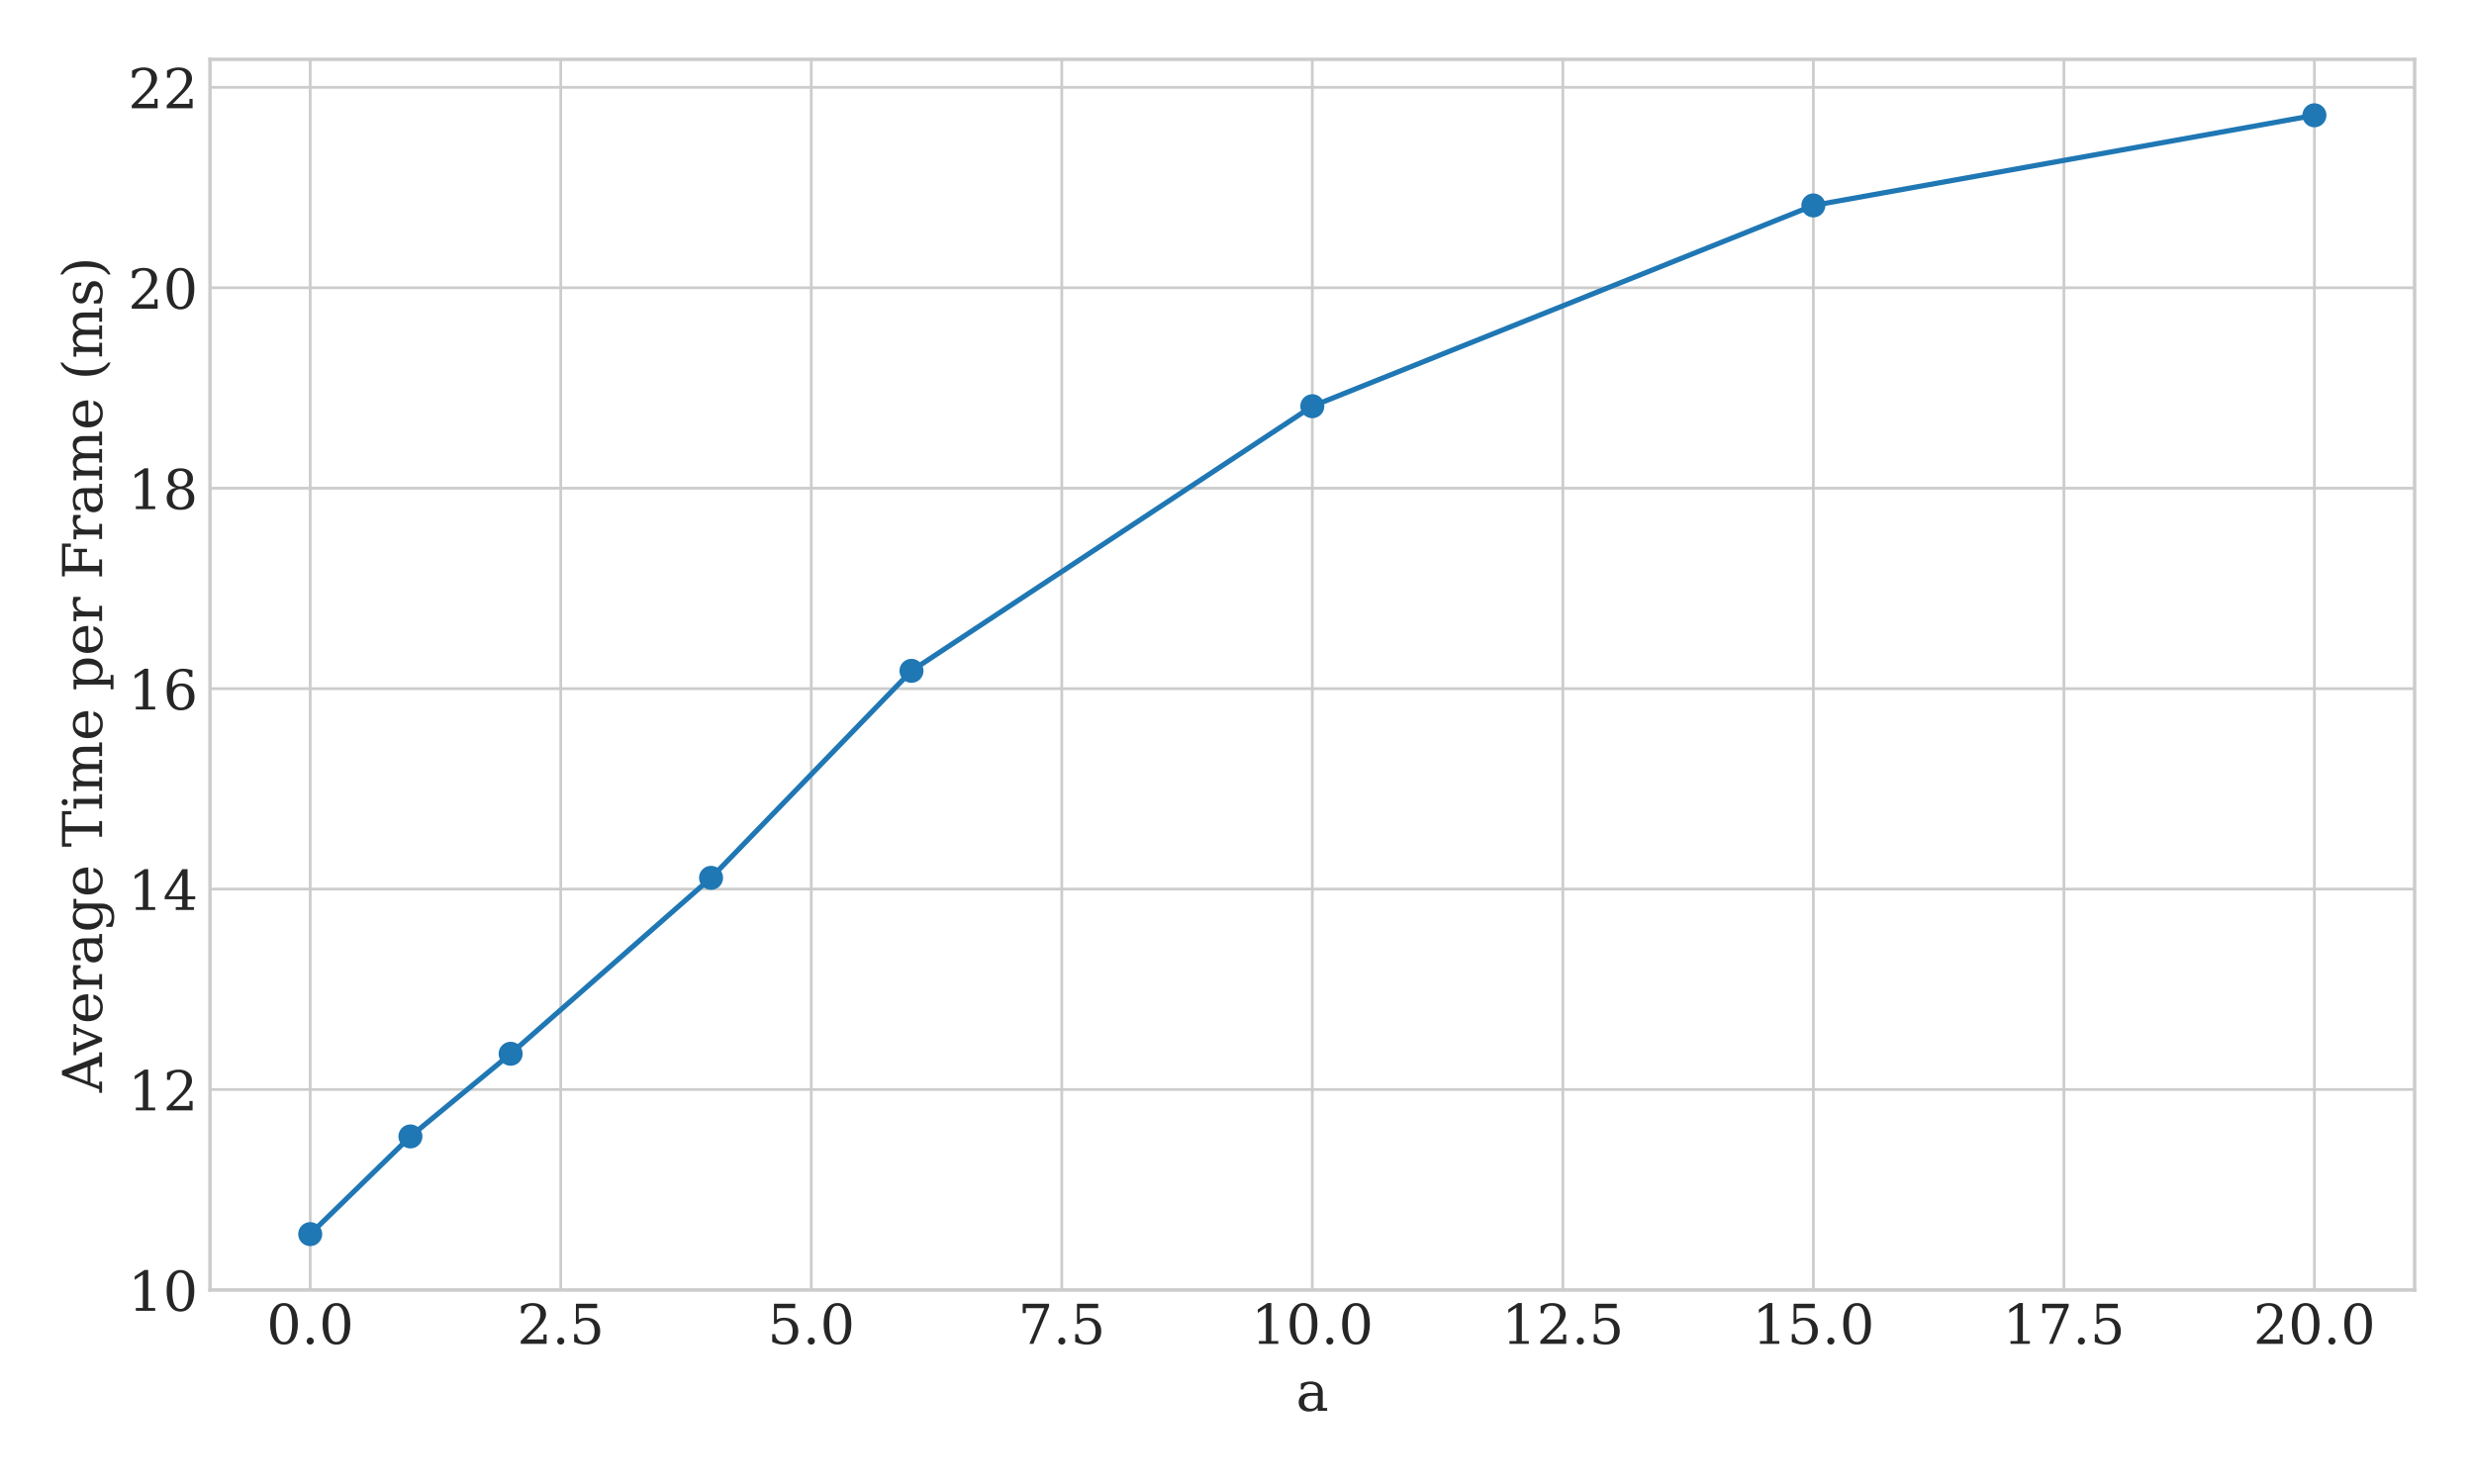
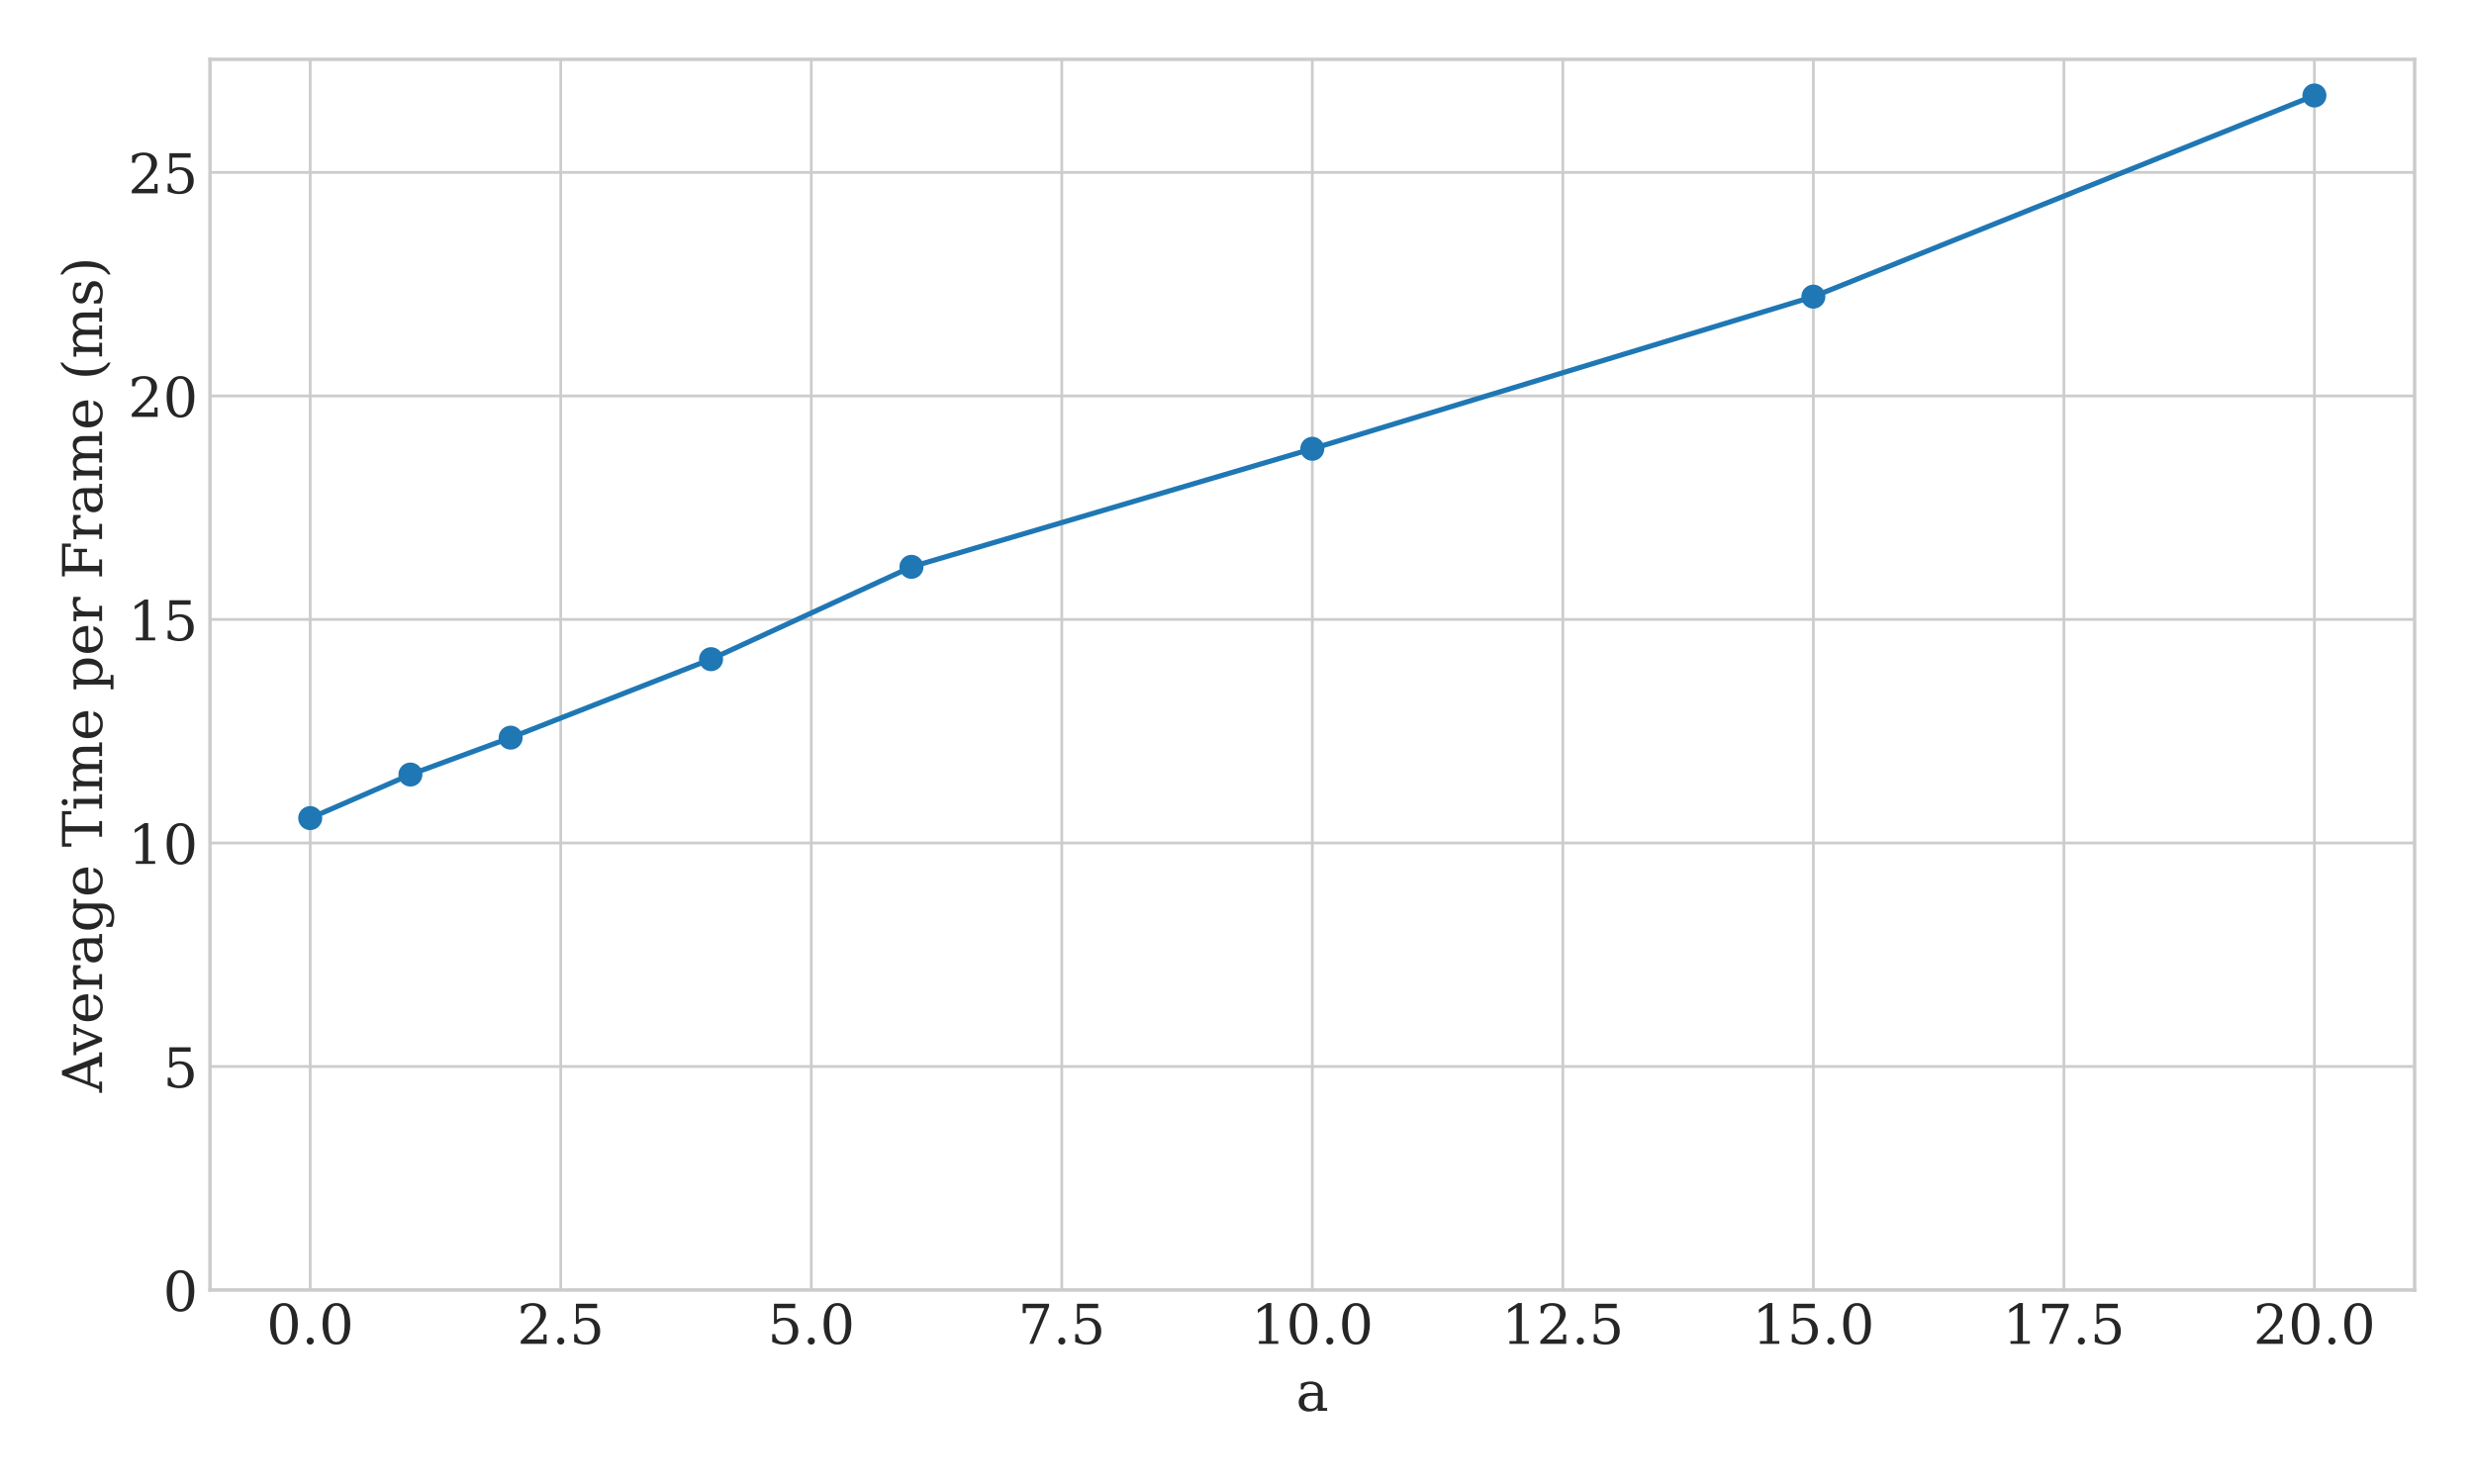
<svg xmlns="http://www.w3.org/2000/svg" xmlns:xlink="http://www.w3.org/1999/xlink" width="720pt" height="432pt" viewBox="0 0 720 432" version="1.1">
  <defs>
    <style type="text/css">*{stroke-linejoin: round; stroke-linecap: butt}</style>
  </defs>
  <g id="figure_1">
    <g id="patch_1">
      <path d="M 0 432  L 720 432  L 720 0  L 0 0  z " style="fill: #ffffff" />
    </g>
    <g id="axes_1">
      <g id="patch_2">
        <path d="M 61.117 375.54  L 702.72 375.54  L 702.72 17.28  L 61.117 17.28  z " style="fill: #ffffff" />
      </g>
      <g id="matplotlib.axis_1">
        <g id="xtick_1">
          <g id="line2d_1">
-             <path d="M 90.281 375.54  L 90.281 17.28  " clip-path="url(#pdc90b45305)" style="fill: none; stroke: #cccccc; stroke-width: 0.8; stroke-linecap: round" />
+             <path d="M 90.281 375.54  L 90.281 17.28  " clip-path="url(#pfc5ae245f7)" style="fill: none; stroke: #cccccc; stroke-width: 0.8; stroke-linecap: round" />
          </g>
          <g id="line2d_2" />
          <g id="text_1">
            <g style="fill: #262626" transform="translate(77.55875 391.1975) scale(0.16 -0.16)">
              <defs>
                <path id="DejaVuSerif-30" d="M 2034 219  Q 2513 219 2750 744  Q 2988 1269 2988 2328  Q 2988 3391 2750 3916  Q 2513 4441 2034 4441  Q 1556 4441 1318 3916  Q 1081 3391 1081 2328  Q 1081 1269 1318 744  Q 1556 219 2034 219  z M 2034 -91  Q 1275 -91 848 546  Q 422 1184 422 2328  Q 422 3475 848 4112  Q 1275 4750 2034 4750  Q 2797 4750 3222 4112  Q 3647 3475 3647 2328  Q 3647 1184 3222 546  Q 2797 -91 2034 -91  z " transform="scale(0.015625)" />
                <path id="DejaVuSerif-2e" d="M 603 325  Q 603 500 722 622  Q 841 744 1019 744  Q 1191 744 1312 622  Q 1434 500 1434 325  Q 1434 153 1312 31  Q 1191 -91 1019 -91  Q 841 -91 722 29  Q 603 150 603 325  z " transform="scale(0.015625)" />
              </defs>
              <use xlink:href="#DejaVuSerif-30" />
              <use xlink:href="#DejaVuSerif-2e" x="63.623" />
              <use xlink:href="#DejaVuSerif-30" x="95.41" />
            </g>
          </g>
        </g>
        <g id="xtick_2">
          <g id="line2d_3">
-             <path d="M 163.191 375.54  L 163.191 17.28  " clip-path="url(#pdc90b45305)" style="fill: none; stroke: #cccccc; stroke-width: 0.8; stroke-linecap: round" />
+             <path d="M 163.191 375.54  L 163.191 17.28  " clip-path="url(#pfc5ae245f7)" style="fill: none; stroke: #cccccc; stroke-width: 0.8; stroke-linecap: round" />
          </g>
          <g id="line2d_4" />
          <g id="text_2">
            <g style="fill: #262626" transform="translate(150.4681 391.1975) scale(0.16 -0.16)">
              <defs>
                <path id="DejaVuSerif-32" d="M 819 3553  L 469 3553  L 469 4384  Q 803 4563 1142 4656  Q 1481 4750 1806 4750  Q 2534 4750 2956 4397  Q 3378 4044 3378 3438  Q 3378 2753 2422 1800  Q 2347 1728 2309 1691  L 1131 513  L 3078 513  L 3078 1088  L 3444 1088  L 3444 0  L 434 0  L 434 341  L 1850 1753  Q 2319 2222 2519 2614  Q 2719 3006 2719 3438  Q 2719 3909 2473 4175  Q 2228 4441 1797 4441  Q 1350 4441 1106 4219  Q 863 3997 819 3553  z " transform="scale(0.015625)" />
                <path id="DejaVuSerif-35" d="M 3219 4666  L 3219 4153  L 1081 4153  L 1081 2816  Q 1244 2928 1461 2984  Q 1678 3041 1947 3041  Q 2703 3041 3140 2622  Q 3578 2203 3578 1478  Q 3578 738 3136 323  Q 2694 -91 1894 -91  Q 1572 -91 1234 -12  Q 897 66 544 225  L 544 1131  L 897 1131  Q 925 688 1179 453  Q 1434 219 1894 219  Q 2388 219 2653 544  Q 2919 869 2919 1478  Q 2919 2084 2655 2407  Q 2391 2731 1894 2731  Q 1613 2731 1398 2631  Q 1184 2531 1019 2322  L 750 2322  L 750 4666  L 3219 4666  z " transform="scale(0.015625)" />
              </defs>
              <use xlink:href="#DejaVuSerif-32" />
              <use xlink:href="#DejaVuSerif-2e" x="63.623" />
              <use xlink:href="#DejaVuSerif-35" x="95.41" />
            </g>
          </g>
        </g>
        <g id="xtick_3">
          <g id="line2d_5">
-             <path d="M 236.1 375.54  L 236.1 17.28  " clip-path="url(#pdc90b45305)" style="fill: none; stroke: #cccccc; stroke-width: 0.8; stroke-linecap: round" />
+             <path d="M 236.1 375.54  L 236.1 17.28  " clip-path="url(#pfc5ae245f7)" style="fill: none; stroke: #cccccc; stroke-width: 0.8; stroke-linecap: round" />
          </g>
          <g id="line2d_6" />
          <g id="text_3">
            <g style="fill: #262626" transform="translate(223.3775 391.1975) scale(0.16 -0.16)">
              <use xlink:href="#DejaVuSerif-35" />
              <use xlink:href="#DejaVuSerif-2e" x="63.623" />
              <use xlink:href="#DejaVuSerif-30" x="95.41" />
            </g>
          </g>
        </g>
        <g id="xtick_4">
          <g id="line2d_7">
-             <path d="M 309.009 375.54  L 309.009 17.28  " clip-path="url(#pdc90b45305)" style="fill: none; stroke: #cccccc; stroke-width: 0.8; stroke-linecap: round" />
+             <path d="M 309.009 375.54  L 309.009 17.28  " clip-path="url(#pfc5ae245f7)" style="fill: none; stroke: #cccccc; stroke-width: 0.8; stroke-linecap: round" />
          </g>
          <g id="line2d_8" />
          <g id="text_4">
            <g style="fill: #262626" transform="translate(296.2869 391.1975) scale(0.16 -0.16)">
              <defs>
                <path id="DejaVuSerif-37" d="M 3609 4347  L 1784 0  L 1319 0  L 3059 4153  L 903 4153  L 903 3578  L 538 3578  L 538 4666  L 3609 4666  L 3609 4347  z " transform="scale(0.015625)" />
              </defs>
              <use xlink:href="#DejaVuSerif-37" />
              <use xlink:href="#DejaVuSerif-2e" x="63.623" />
              <use xlink:href="#DejaVuSerif-35" x="95.41" />
            </g>
          </g>
        </g>
        <g id="xtick_5">
          <g id="line2d_9">
-             <path d="M 381.919 375.54  L 381.919 17.28  " clip-path="url(#pdc90b45305)" style="fill: none; stroke: #cccccc; stroke-width: 0.8; stroke-linecap: round" />
+             <path d="M 381.919 375.54  L 381.919 17.28  " clip-path="url(#pfc5ae245f7)" style="fill: none; stroke: #cccccc; stroke-width: 0.8; stroke-linecap: round" />
          </g>
          <g id="line2d_10" />
          <g id="text_5">
            <g style="fill: #262626" transform="translate(364.1062 391.1975) scale(0.16 -0.16)">
              <defs>
                <path id="DejaVuSerif-31" d="M 909 0  L 909 331  L 1722 331  L 1722 4213  L 781 3603  L 781 4013  L 1919 4750  L 2350 4750  L 2350 331  L 3163 331  L 3163 0  L 909 0  z " transform="scale(0.015625)" />
              </defs>
              <use xlink:href="#DejaVuSerif-31" />
              <use xlink:href="#DejaVuSerif-30" x="63.623" />
              <use xlink:href="#DejaVuSerif-2e" x="127.246" />
              <use xlink:href="#DejaVuSerif-30" x="159.033" />
            </g>
          </g>
        </g>
        <g id="xtick_6">
          <g id="line2d_11">
-             <path d="M 454.828 375.54  L 454.828 17.28  " clip-path="url(#pdc90b45305)" style="fill: none; stroke: #cccccc; stroke-width: 0.8; stroke-linecap: round" />
+             <path d="M 454.828 375.54  L 454.828 17.28  " clip-path="url(#pfc5ae245f7)" style="fill: none; stroke: #cccccc; stroke-width: 0.8; stroke-linecap: round" />
          </g>
          <g id="line2d_12" />
          <g id="text_6">
            <g style="fill: #262626" transform="translate(437.0156 391.1975) scale(0.16 -0.16)">
              <use xlink:href="#DejaVuSerif-31" />
              <use xlink:href="#DejaVuSerif-32" x="63.623" />
              <use xlink:href="#DejaVuSerif-2e" x="127.246" />
              <use xlink:href="#DejaVuSerif-35" x="159.033" />
            </g>
          </g>
        </g>
        <g id="xtick_7">
          <g id="line2d_13">
-             <path d="M 527.737 375.54  L 527.737 17.28  " clip-path="url(#pdc90b45305)" style="fill: none; stroke: #cccccc; stroke-width: 0.8; stroke-linecap: round" />
+             <path d="M 527.737 375.54  L 527.737 17.28  " clip-path="url(#pfc5ae245f7)" style="fill: none; stroke: #cccccc; stroke-width: 0.8; stroke-linecap: round" />
          </g>
          <g id="line2d_14" />
          <g id="text_7">
            <g style="fill: #262626" transform="translate(509.925 391.1975) scale(0.16 -0.16)">
              <use xlink:href="#DejaVuSerif-31" />
              <use xlink:href="#DejaVuSerif-35" x="63.623" />
              <use xlink:href="#DejaVuSerif-2e" x="127.246" />
              <use xlink:href="#DejaVuSerif-30" x="159.033" />
            </g>
          </g>
        </g>
        <g id="xtick_8">
          <g id="line2d_15">
-             <path d="M 600.647 375.54  L 600.647 17.28  " clip-path="url(#pdc90b45305)" style="fill: none; stroke: #cccccc; stroke-width: 0.8; stroke-linecap: round" />
+             <path d="M 600.647 375.54  L 600.647 17.28  " clip-path="url(#pfc5ae245f7)" style="fill: none; stroke: #cccccc; stroke-width: 0.8; stroke-linecap: round" />
          </g>
          <g id="line2d_16" />
          <g id="text_8">
            <g style="fill: #262626" transform="translate(582.8344 391.1975) scale(0.16 -0.16)">
              <use xlink:href="#DejaVuSerif-31" />
              <use xlink:href="#DejaVuSerif-37" x="63.623" />
              <use xlink:href="#DejaVuSerif-2e" x="127.246" />
              <use xlink:href="#DejaVuSerif-35" x="159.033" />
            </g>
          </g>
        </g>
        <g id="xtick_9">
          <g id="line2d_17">
-             <path d="M 673.556 375.54  L 673.556 17.28  " clip-path="url(#pdc90b45305)" style="fill: none; stroke: #cccccc; stroke-width: 0.8; stroke-linecap: round" />
+             <path d="M 673.556 375.54  L 673.556 17.28  " clip-path="url(#pfc5ae245f7)" style="fill: none; stroke: #cccccc; stroke-width: 0.8; stroke-linecap: round" />
          </g>
          <g id="line2d_18" />
          <g id="text_9">
            <g style="fill: #262626" transform="translate(655.7437 391.1975) scale(0.16 -0.16)">
              <use xlink:href="#DejaVuSerif-32" />
              <use xlink:href="#DejaVuSerif-30" x="63.623" />
              <use xlink:href="#DejaVuSerif-2e" x="127.246" />
              <use xlink:href="#DejaVuSerif-30" x="159.033" />
            </g>
          </g>
        </g>
        <g id="text_10">
          <g style="fill: #262626" transform="translate(377.1488 410.6825) scale(0.16 -0.16)">
            <defs>
              <path id="DejaVuSerif-61" d="M 2547 1044  L 2547 1747  L 1806 1747  Q 1378 1747 1168 1562  Q 959 1378 959 997  Q 959 650 1171 447  Q 1384 244 1747 244  Q 2106 244 2326 466  Q 2547 688 2547 1044  z M 3122 2075  L 3122 331  L 3634 331  L 3634 0  L 2547 0  L 2547 359  Q 2356 128 2106 18  Q 1856 -91 1522 -91  Q 969 -91 644 203  Q 319 497 319 997  Q 319 1513 691 1797  Q 1063 2081 1741 2081  L 2547 2081  L 2547 2309  Q 2547 2688 2317 2895  Q 2088 3103 1672 3103  Q 1328 3103 1125 2947  Q 922 2791 872 2484  L 575 2484  L 575 3156  Q 875 3284 1158 3348  Q 1441 3413 1709 3413  Q 2400 3413 2761 3070  Q 3122 2728 3122 2075  z " transform="scale(0.015625)" />
            </defs>
            <use xlink:href="#DejaVuSerif-61" />
          </g>
        </g>
      </g>
      <g id="matplotlib.axis_2">
        <g id="ytick_1">
          <g id="line2d_19">
-             <path d="M 61.117 375.502  L 702.72 375.502  " clip-path="url(#pdc90b45305)" style="fill: none; stroke: #cccccc; stroke-width: 0.8; stroke-linecap: round" />
+             <path d="M 61.117 375.54  L 702.72 375.54  " clip-path="url(#pfc5ae245f7)" style="fill: none; stroke: #cccccc; stroke-width: 0.8; stroke-linecap: round" />
          </g>
          <g id="line2d_20" />
          <g id="text_11">
-             <g style="fill: #262626" transform="translate(37.2575 381.5808) scale(0.16 -0.16)">
-               <use xlink:href="#DejaVuSerif-31" />
-               <use xlink:href="#DejaVuSerif-30" x="63.623" />
+             <g style="fill: #262626" transform="translate(47.4375 381.6187) scale(0.16 -0.16)">
+               <use xlink:href="#DejaVuSerif-30" />
            </g>
          </g>
        </g>
        <g id="ytick_2">
          <g id="line2d_21">
-             <path d="M 61.117 317.156  L 702.72 317.156  " clip-path="url(#pdc90b45305)" style="fill: none; stroke: #cccccc; stroke-width: 0.8; stroke-linecap: round" />
+             <path d="M 61.117 310.471  L 702.72 310.471  " clip-path="url(#pfc5ae245f7)" style="fill: none; stroke: #cccccc; stroke-width: 0.8; stroke-linecap: round" />
          </g>
          <g id="line2d_22" />
          <g id="text_12">
-             <g style="fill: #262626" transform="translate(37.2575 323.2347) scale(0.16 -0.16)">
-               <use xlink:href="#DejaVuSerif-31" />
-               <use xlink:href="#DejaVuSerif-32" x="63.623" />
+             <g style="fill: #262626" transform="translate(47.4375 316.5497) scale(0.16 -0.16)">
+               <use xlink:href="#DejaVuSerif-35" />
            </g>
          </g>
        </g>
        <g id="ytick_3">
          <g id="line2d_23">
-             <path d="M 61.117 258.81  L 702.72 258.81  " clip-path="url(#pdc90b45305)" style="fill: none; stroke: #cccccc; stroke-width: 0.8; stroke-linecap: round" />
+             <path d="M 61.117 245.402  L 702.72 245.402  " clip-path="url(#pfc5ae245f7)" style="fill: none; stroke: #cccccc; stroke-width: 0.8; stroke-linecap: round" />
          </g>
          <g id="line2d_24" />
          <g id="text_13">
-             <g style="fill: #262626" transform="translate(37.2575 264.8886) scale(0.16 -0.16)">
-               <defs>
-                 <path id="DejaVuSerif-34" d="M 2234 1581  L 2234 4063  L 641 1581  L 2234 1581  z M 3609 0  L 1484 0  L 1484 331  L 2234 331  L 2234 1247  L 197 1247  L 197 1588  L 2241 4750  L 2859 4750  L 2859 1581  L 3750 1581  L 3750 1247  L 2859 1247  L 2859 331  L 3609 331  L 3609 0  z " transform="scale(0.015625)" />
-               </defs>
-               <use xlink:href="#DejaVuSerif-31" />
-               <use xlink:href="#DejaVuSerif-34" x="63.623" />
+             <g style="fill: #262626" transform="translate(37.2575 251.4806) scale(0.16 -0.16)">
+               <use xlink:href="#DejaVuSerif-31" />
+               <use xlink:href="#DejaVuSerif-30" x="63.623" />
            </g>
          </g>
        </g>
        <g id="ytick_4">
          <g id="line2d_25">
-             <path d="M 61.117 200.464  L 702.72 200.464  " clip-path="url(#pdc90b45305)" style="fill: none; stroke: #cccccc; stroke-width: 0.8; stroke-linecap: round" />
+             <path d="M 61.117 180.333  L 702.72 180.333  " clip-path="url(#pfc5ae245f7)" style="fill: none; stroke: #cccccc; stroke-width: 0.8; stroke-linecap: round" />
          </g>
          <g id="line2d_26" />
          <g id="text_14">
-             <g style="fill: #262626" transform="translate(37.2575 206.5425) scale(0.16 -0.16)">
-               <defs>
-                 <path id="DejaVuSerif-36" d="M 2094 219  Q 2534 219 2771 542  Q 3009 866 3009 1472  Q 3009 2078 2771 2401  Q 2534 2725 2094 2725  Q 1647 2725 1412 2412  Q 1178 2100 1178 1509  Q 1178 888 1415 553  Q 1653 219 2094 219  z M 1075 2569  Q 1288 2803 1556 2918  Q 1825 3034 2163 3034  Q 2859 3034 3264 2615  Q 3669 2197 3669 1472  Q 3669 763 3233 336  Q 2797 -91 2069 -91  Q 1278 -91 853 498  Q 428 1088 428 2181  Q 428 3406 931 4078  Q 1434 4750 2350 4750  Q 2597 4750 2869 4703  Q 3141 4656 3425 4563  L 3425 3794  L 3072 3794  Q 3034 4109 2831 4275  Q 2628 4441 2284 4441  Q 1678 4441 1381 3981  Q 1084 3522 1075 2569  z " transform="scale(0.015625)" />
-               </defs>
-               <use xlink:href="#DejaVuSerif-31" />
-               <use xlink:href="#DejaVuSerif-36" x="63.623" />
+             <g style="fill: #262626" transform="translate(37.2575 186.4115) scale(0.16 -0.16)">
+               <use xlink:href="#DejaVuSerif-31" />
+               <use xlink:href="#DejaVuSerif-35" x="63.623" />
            </g>
          </g>
        </g>
        <g id="ytick_5">
          <g id="line2d_27">
-             <path d="M 61.117 142.118  L 702.72 142.118  " clip-path="url(#pdc90b45305)" style="fill: none; stroke: #cccccc; stroke-width: 0.8; stroke-linecap: round" />
+             <path d="M 61.117 115.264  L 702.72 115.264  " clip-path="url(#pfc5ae245f7)" style="fill: none; stroke: #cccccc; stroke-width: 0.8; stroke-linecap: round" />
          </g>
          <g id="line2d_28" />
          <g id="text_15">
-             <g style="fill: #262626" transform="translate(37.2575 148.1964) scale(0.16 -0.16)">
-               <defs>
-                 <path id="DejaVuSerif-38" d="M 2981 1275  Q 2981 1775 2732 2051  Q 2484 2328 2034 2328  Q 1584 2328 1336 2051  Q 1088 1775 1088 1275  Q 1088 772 1336 495  Q 1584 219 2034 219  Q 2484 219 2732 495  Q 2981 772 2981 1275  z M 2853 3541  Q 2853 3966 2637 4203  Q 2422 4441 2034 4441  Q 1650 4441 1433 4203  Q 1216 3966 1216 3541  Q 1216 3113 1433 2875  Q 1650 2638 2034 2638  Q 2422 2638 2637 2875  Q 2853 3113 2853 3541  z M 2516 2484  Q 3047 2413 3344 2092  Q 3641 1772 3641 1275  Q 3641 619 3225 264  Q 2809 -91 2034 -91  Q 1263 -91 845 264  Q 428 619 428 1275  Q 428 1772 725 2092  Q 1022 2413 1556 2484  Q 1084 2569 832 2842  Q 581 3116 581 3541  Q 581 4103 968 4426  Q 1356 4750 2034 4750  Q 2713 4750 3100 4426  Q 3488 4103 3488 3541  Q 3488 3116 3236 2842  Q 2984 2569 2516 2484  z " transform="scale(0.015625)" />
-               </defs>
-               <use xlink:href="#DejaVuSerif-31" />
-               <use xlink:href="#DejaVuSerif-38" x="63.623" />
+             <g style="fill: #262626" transform="translate(37.2575 121.3425) scale(0.16 -0.16)">
+               <use xlink:href="#DejaVuSerif-32" />
+               <use xlink:href="#DejaVuSerif-30" x="63.623" />
            </g>
          </g>
        </g>
        <g id="ytick_6">
          <g id="line2d_29">
-             <path d="M 61.117 83.771  L 702.72 83.771  " clip-path="url(#pdc90b45305)" style="fill: none; stroke: #cccccc; stroke-width: 0.8; stroke-linecap: round" />
+             <path d="M 61.117 50.195  L 702.72 50.195  " clip-path="url(#pfc5ae245f7)" style="fill: none; stroke: #cccccc; stroke-width: 0.8; stroke-linecap: round" />
          </g>
          <g id="line2d_30" />
          <g id="text_16">
-             <g style="fill: #262626" transform="translate(37.2575 89.85025) scale(0.16 -0.16)">
+             <g style="fill: #262626" transform="translate(37.2575 56.2734) scale(0.16 -0.16)">
              <use xlink:href="#DejaVuSerif-32" />
-               <use xlink:href="#DejaVuSerif-30" x="63.623" />
-             </g>
-           </g>
-         </g>
-         <g id="ytick_7">
-           <g id="line2d_31">
-             <path d="M 61.117 25.425  L 702.72 25.425  " clip-path="url(#pdc90b45305)" style="fill: none; stroke: #cccccc; stroke-width: 0.8; stroke-linecap: round" />
-           </g>
-           <g id="line2d_32" />
-           <g id="text_17">
-             <g style="fill: #262626" transform="translate(37.2575 31.50413) scale(0.16 -0.16)">
-               <use xlink:href="#DejaVuSerif-32" />
-               <use xlink:href="#DejaVuSerif-32" x="63.623" />
-             </g>
-           </g>
-         </g>
-         <g id="text_18">
+               <use xlink:href="#DejaVuSerif-35" x="63.623" />
+             </g>
+           </g>
+         </g>
+         <g id="text_17">
          <g style="fill: #262626" transform="translate(29.7025 318.0387) rotate(-90) scale(0.16 -0.16)">
            <defs>
              <path id="DejaVuSerif-41" d="M 1281 1691  L 2994 1691  L 2138 3909  L 1281 1691  z M -38 0  L -38 331  L 372 331  L 2034 4666  L 2559 4666  L 4225 331  L 4684 331  L 4684 0  L 2988 0  L 2988 331  L 3506 331  L 3116 1356  L 1153 1356  L 763 331  L 1275 331  L 1275 0  L -38 0  z " transform="scale(0.015625)" />
              <path id="DejaVuSerif-76" d="M 1581 0  L 359 2988  L -19 2988  L -19 3322  L 1509 3322  L 1509 2988  L 978 2988  L 1913 703  L 2847 2988  L 2350 2988  L 2350 3322  L 3597 3322  L 3597 2988  L 3225 2988  L 2003 0  L 1581 0  z " transform="scale(0.015625)" />
              <path id="DejaVuSerif-65" d="M 3469 1600  L 991 1600  L 991 1575  Q 991 903 1244 561  Q 1497 219 1991 219  Q 2369 219 2611 417  Q 2853 616 2950 1006  L 3413 1006  Q 3275 459 2904 184  Q 2534 -91 1931 -91  Q 1203 -91 761 389  Q 319 869 319 1663  Q 319 2450 753 2931  Q 1188 3413 1894 3413  Q 2647 3413 3050 2948  Q 3453 2484 3469 1600  z M 2791 1931  Q 2772 2513 2545 2808  Q 2319 3103 1894 3103  Q 1497 3103 1269 2806  Q 1041 2509 991 1931  L 2791 1931  z " transform="scale(0.015625)" />
              <path id="DejaVuSerif-72" d="M 3059 3328  L 3059 2497  L 2728 2497  Q 2713 2744 2591 2866  Q 2469 2988 2234 2988  Q 1809 2988 1582 2694  Q 1356 2400 1356 1850  L 1356 331  L 2022 331  L 2022 0  L 263 0  L 263 331  L 781 331  L 781 2994  L 231 2994  L 231 3322  L 1356 3322  L 1356 2731  Q 1525 3078 1790 3245  Q 2056 3413 2438 3413  Q 2578 3413 2733 3391  Q 2888 3369 3059 3328  z " transform="scale(0.015625)" />
              <path id="DejaVuSerif-67" d="M 3359 2988  L 3359 72  Q 3359 -644 2965 -1033  Q 2572 -1422 1844 -1422  Q 1516 -1422 1216 -1362  Q 916 -1303 641 -1184  L 641 -488  L 941 -488  Q 997 -813 1206 -963  Q 1416 -1113 1806 -1113  Q 2313 -1113 2548 -827  Q 2784 -541 2784 72  L 2784 519  Q 2616 206 2355 57  Q 2094 -91 1709 -91  Q 1097 -91 708 395  Q 319 881 319 1663  Q 319 2444 706 2928  Q 1094 3413 1709 3413  Q 2094 3413 2355 3264  Q 2616 3116 2784 2803  L 2784 3322  L 3909 3322  L 3909 2988  L 3359 2988  z M 2784 1825  Q 2784 2422 2554 2737  Q 2325 3053 1888 3053  Q 1444 3053 1217 2703  Q 991 2353 991 1663  Q 991 975 1217 622  Q 1444 269 1888 269  Q 2325 269 2554 583  Q 2784 897 2784 1497  L 2784 1825  z " transform="scale(0.015625)" />
              <path id="DejaVuSerif-20" transform="scale(0.015625)" />
              <path id="DejaVuSerif-54" d="M 1222 0  L 1222 331  L 1819 331  L 1819 4294  L 447 4294  L 447 3566  L 63 3566  L 63 4666  L 4206 4666  L 4206 3566  L 3822 3566  L 3822 4294  L 2450 4294  L 2450 331  L 3047 331  L 3047 0  L 1222 0  z " transform="scale(0.015625)" />
              <path id="DejaVuSerif-69" d="M 622 4353  Q 622 4497 726 4603  Q 831 4709 978 4709  Q 1122 4709 1226 4603  Q 1331 4497 1331 4353  Q 1331 4206 1228 4103  Q 1125 4000 978 4000  Q 831 4000 726 4103  Q 622 4206 622 4353  z M 1356 331  L 1900 331  L 1900 0  L 231 0  L 231 331  L 781 331  L 781 2988  L 231 2988  L 231 3322  L 1356 3322  L 1356 331  z " transform="scale(0.015625)" />
              <path id="DejaVuSerif-6d" d="M 3316 2675  Q 3481 3041 3739 3227  Q 3997 3413 4341 3413  Q 4863 3413 5119 3089  Q 5375 2766 5375 2113  L 5375 331  L 5894 331  L 5894 0  L 4300 0  L 4300 331  L 4800 331  L 4800 2047  Q 4800 2556 4650 2772  Q 4500 2988 4153 2988  Q 3769 2988 3567 2697  Q 3366 2406 3366 1850  L 3366 331  L 3866 331  L 3866 0  L 2291 0  L 2291 331  L 2791 331  L 2791 2069  Q 2791 2566 2641 2777  Q 2491 2988 2144 2988  Q 1759 2988 1557 2697  Q 1356 2406 1356 1850  L 1356 331  L 1856 331  L 1856 0  L 263 0  L 263 331  L 781 331  L 781 2994  L 231 2994  L 231 3322  L 1356 3322  L 1356 2731  Q 1516 3063 1762 3238  Q 2009 3413 2322 3413  Q 2709 3413 2968 3220  Q 3228 3028 3316 2675  z " transform="scale(0.015625)" />
              <path id="DejaVuSerif-70" d="M 1313 1825  L 1313 1497  Q 1313 897 1542 583  Q 1772 269 2209 269  Q 2650 269 2876 622  Q 3103 975 3103 1663  Q 3103 2353 2876 2703  Q 2650 3053 2209 3053  Q 1772 3053 1542 2737  Q 1313 2422 1313 1825  z M 738 2988  L 184 2988  L 184 3322  L 1313 3322  L 1313 2803  Q 1481 3116 1742 3264  Q 2003 3413 2388 3413  Q 3000 3413 3387 2928  Q 3775 2444 3775 1663  Q 3775 881 3387 395  Q 3000 -91 2388 -91  Q 2003 -91 1742 57  Q 1481 206 1313 519  L 1313 -997  L 1856 -997  L 1856 -1331  L 184 -1331  L 184 -997  L 738 -997  L 738 2988  z " transform="scale(0.015625)" />
              <path id="DejaVuSerif-46" d="M 353 0  L 353 331  L 947 331  L 947 4331  L 353 4331  L 353 4666  L 4172 4666  L 4172 3628  L 3788 3628  L 3788 4281  L 1581 4281  L 1581 2719  L 3175 2719  L 3175 3303  L 3559 3303  L 3559 1753  L 3175 1753  L 3175 2338  L 1581 2338  L 1581 331  L 2328 331  L 2328 0  L 353 0  z " transform="scale(0.015625)" />
              <path id="DejaVuSerif-28" d="M 2041 -997  Q 1281 -656 893 83  Q 506 822 506 1931  Q 506 3044 893 3783  Q 1281 4522 2041 4863  L 2041 4556  Q 1559 4225 1350 3623  Q 1141 3022 1141 1931  Q 1141 844 1350 242  Q 1559 -359 2041 -691  L 2041 -997  z " transform="scale(0.015625)" />
              <path id="DejaVuSerif-73" d="M 359 184  L 359 959  L 691 959  Q 703 588 923 403  Q 1144 219 1575 219  Q 1963 219 2166 364  Q 2369 509 2369 788  Q 2369 1006 2220 1140  Q 2072 1275 1594 1428  L 1178 1569  Q 750 1706 558 1912  Q 366 2119 366 2438  Q 366 2894 700 3153  Q 1034 3413 1625 3413  Q 1888 3413 2178 3344  Q 2469 3275 2778 3144  L 2778 2419  L 2447 2419  Q 2434 2741 2221 2922  Q 2009 3103 1644 3103  Q 1281 3103 1095 2975  Q 909 2847 909 2591  Q 909 2381 1050 2254  Q 1191 2128 1613 1997  L 2069 1856  Q 2541 1709 2748 1489  Q 2956 1269 2956 922  Q 2956 450 2595 179  Q 2234 -91 1600 -91  Q 1278 -91 972 -22  Q 666 47 359 184  z " transform="scale(0.015625)" />
              <path id="DejaVuSerif-29" d="M 453 -997  L 453 -691  Q 934 -359 1145 242  Q 1356 844 1356 1931  Q 1356 3022 1145 3623  Q 934 4225 453 4556  L 453 4863  Q 1216 4522 1603 3783  Q 1991 3044 1991 1931  Q 1991 822 1603 83  Q 1216 -656 453 -997  z " transform="scale(0.015625)" />
            </defs>
            <use xlink:href="#DejaVuSerif-41" />
            <use xlink:href="#DejaVuSerif-76" x="68.217" />
            <use xlink:href="#DejaVuSerif-65" x="124.711" />
            <use xlink:href="#DejaVuSerif-72" x="183.891" />
            <use xlink:href="#DejaVuSerif-61" x="231.693" />
            <use xlink:href="#DejaVuSerif-67" x="291.312" />
            <use xlink:href="#DejaVuSerif-65" x="355.326" />
            <use xlink:href="#DejaVuSerif-20" x="414.506" />
            <use xlink:href="#DejaVuSerif-54" x="446.293" />
            <use xlink:href="#DejaVuSerif-69" x="512.992" />
            <use xlink:href="#DejaVuSerif-6d" x="544.975" />
            <use xlink:href="#DejaVuSerif-65" x="639.799" />
            <use xlink:href="#DejaVuSerif-20" x="698.979" />
            <use xlink:href="#DejaVuSerif-70" x="730.766" />
            <use xlink:href="#DejaVuSerif-65" x="794.779" />
            <use xlink:href="#DejaVuSerif-72" x="853.959" />
            <use xlink:href="#DejaVuSerif-20" x="901.762" />
            <use xlink:href="#DejaVuSerif-46" x="933.549" />
            <use xlink:href="#DejaVuSerif-72" x="1002.934" />
            <use xlink:href="#DejaVuSerif-61" x="1050.736" />
            <use xlink:href="#DejaVuSerif-6d" x="1110.355" />
            <use xlink:href="#DejaVuSerif-65" x="1205.18" />
            <use xlink:href="#DejaVuSerif-20" x="1264.359" />
            <use xlink:href="#DejaVuSerif-28" x="1296.146" />
            <use xlink:href="#DejaVuSerif-6d" x="1335.16" />
            <use xlink:href="#DejaVuSerif-73" x="1429.984" />
            <use xlink:href="#DejaVuSerif-29" x="1481.303" />
          </g>
        </g>
      </g>
-       <g id="line2d_33">
-         <path d="M 90.281 359.255  L 119.445 330.821  L 148.609 306.757  L 206.936 255.543  L 265.264 195.284  L 381.919 118.249  L 527.737 59.804  L 673.556 33.565  " clip-path="url(#pdc90b45305)" style="fill: none; stroke: #1f77b4; stroke-width: 1.5; stroke-linecap: round" />
+       <g id="line2d_31">
+         <path d="M 90.281 238.154  L 119.445 225.47  L 148.609 214.736  L 206.936 191.889  L 265.264 165.008  L 381.919 130.644  L 527.737 86.353  L 673.556 27.798  " clip-path="url(#pfc5ae245f7)" style="fill: none; stroke: #1f77b4; stroke-width: 1.5; stroke-linecap: round" />
        <defs>
-           <path id="mbb7c0200c6" d="M 0 3  C 0.796 3 1.559 2.684 2.121 2.121  C 2.684 1.559 3 0.796 3 0  C 3 -0.796 2.684 -1.559 2.121 -2.121  C 1.559 -2.684 0.796 -3 0 -3  C -0.796 -3 -1.559 -2.684 -2.121 -2.121  C -2.684 -1.559 -3 -0.796 -3 0  C -3 0.796 -2.684 1.559 -2.121 2.121  C -1.559 2.684 -0.796 3 0 3  z " style="stroke: #1f77b4" />
+           <path id="m5b7b08723b" d="M 0 3  C 0.796 3 1.559 2.684 2.121 2.121  C 2.684 1.559 3 0.796 3 0  C 3 -0.796 2.684 -1.559 2.121 -2.121  C 1.559 -2.684 0.796 -3 0 -3  C -0.796 -3 -1.559 -2.684 -2.121 -2.121  C -2.684 -1.559 -3 -0.796 -3 0  C -3 0.796 -2.684 1.559 -2.121 2.121  C -1.559 2.684 -0.796 3 0 3  z " style="stroke: #1f77b4" />
        </defs>
-         <g clip-path="url(#pdc90b45305)">
-           <use xlink:href="#mbb7c0200c6" x="90.281" y="359.255" style="fill: #1f77b4; stroke: #1f77b4" />
-           <use xlink:href="#mbb7c0200c6" x="119.445" y="330.821" style="fill: #1f77b4; stroke: #1f77b4" />
-           <use xlink:href="#mbb7c0200c6" x="148.609" y="306.757" style="fill: #1f77b4; stroke: #1f77b4" />
-           <use xlink:href="#mbb7c0200c6" x="206.936" y="255.543" style="fill: #1f77b4; stroke: #1f77b4" />
-           <use xlink:href="#mbb7c0200c6" x="265.264" y="195.284" style="fill: #1f77b4; stroke: #1f77b4" />
-           <use xlink:href="#mbb7c0200c6" x="381.919" y="118.249" style="fill: #1f77b4; stroke: #1f77b4" />
-           <use xlink:href="#mbb7c0200c6" x="527.737" y="59.804" style="fill: #1f77b4; stroke: #1f77b4" />
-           <use xlink:href="#mbb7c0200c6" x="673.556" y="33.565" style="fill: #1f77b4; stroke: #1f77b4" />
+         <g clip-path="url(#pfc5ae245f7)">
+           <use xlink:href="#m5b7b08723b" x="90.281" y="238.154" style="fill: #1f77b4; stroke: #1f77b4" />
+           <use xlink:href="#m5b7b08723b" x="119.445" y="225.47" style="fill: #1f77b4; stroke: #1f77b4" />
+           <use xlink:href="#m5b7b08723b" x="148.609" y="214.736" style="fill: #1f77b4; stroke: #1f77b4" />
+           <use xlink:href="#m5b7b08723b" x="206.936" y="191.889" style="fill: #1f77b4; stroke: #1f77b4" />
+           <use xlink:href="#m5b7b08723b" x="265.264" y="165.008" style="fill: #1f77b4; stroke: #1f77b4" />
+           <use xlink:href="#m5b7b08723b" x="381.919" y="130.644" style="fill: #1f77b4; stroke: #1f77b4" />
+           <use xlink:href="#m5b7b08723b" x="527.737" y="86.353" style="fill: #1f77b4; stroke: #1f77b4" />
+           <use xlink:href="#m5b7b08723b" x="673.556" y="27.798" style="fill: #1f77b4; stroke: #1f77b4" />
        </g>
      </g>
      <g id="patch_3">
        <path d="M 61.117 375.54  L 61.117 17.28  " style="fill: none; stroke: #cccccc; stroke-linejoin: miter; stroke-linecap: square" />
      </g>
      <g id="patch_4">
        <path d="M 702.72 375.54  L 702.72 17.28  " style="fill: none; stroke: #cccccc; stroke-linejoin: miter; stroke-linecap: square" />
      </g>
      <g id="patch_5">
        <path d="M 61.117 375.54  L 702.72 375.54  " style="fill: none; stroke: #cccccc; stroke-linejoin: miter; stroke-linecap: square" />
      </g>
      <g id="patch_6">
        <path d="M 61.117 17.28  L 702.72 17.28  " style="fill: none; stroke: #cccccc; stroke-linejoin: miter; stroke-linecap: square" />
      </g>
    </g>
  </g>
  <defs>
-     <clipPath id="pdc90b45305">
+     <clipPath id="pfc5ae245f7">
      <rect x="61.117" y="17.28" width="641.602" height="358.26" />
    </clipPath>
  </defs>
</svg>
